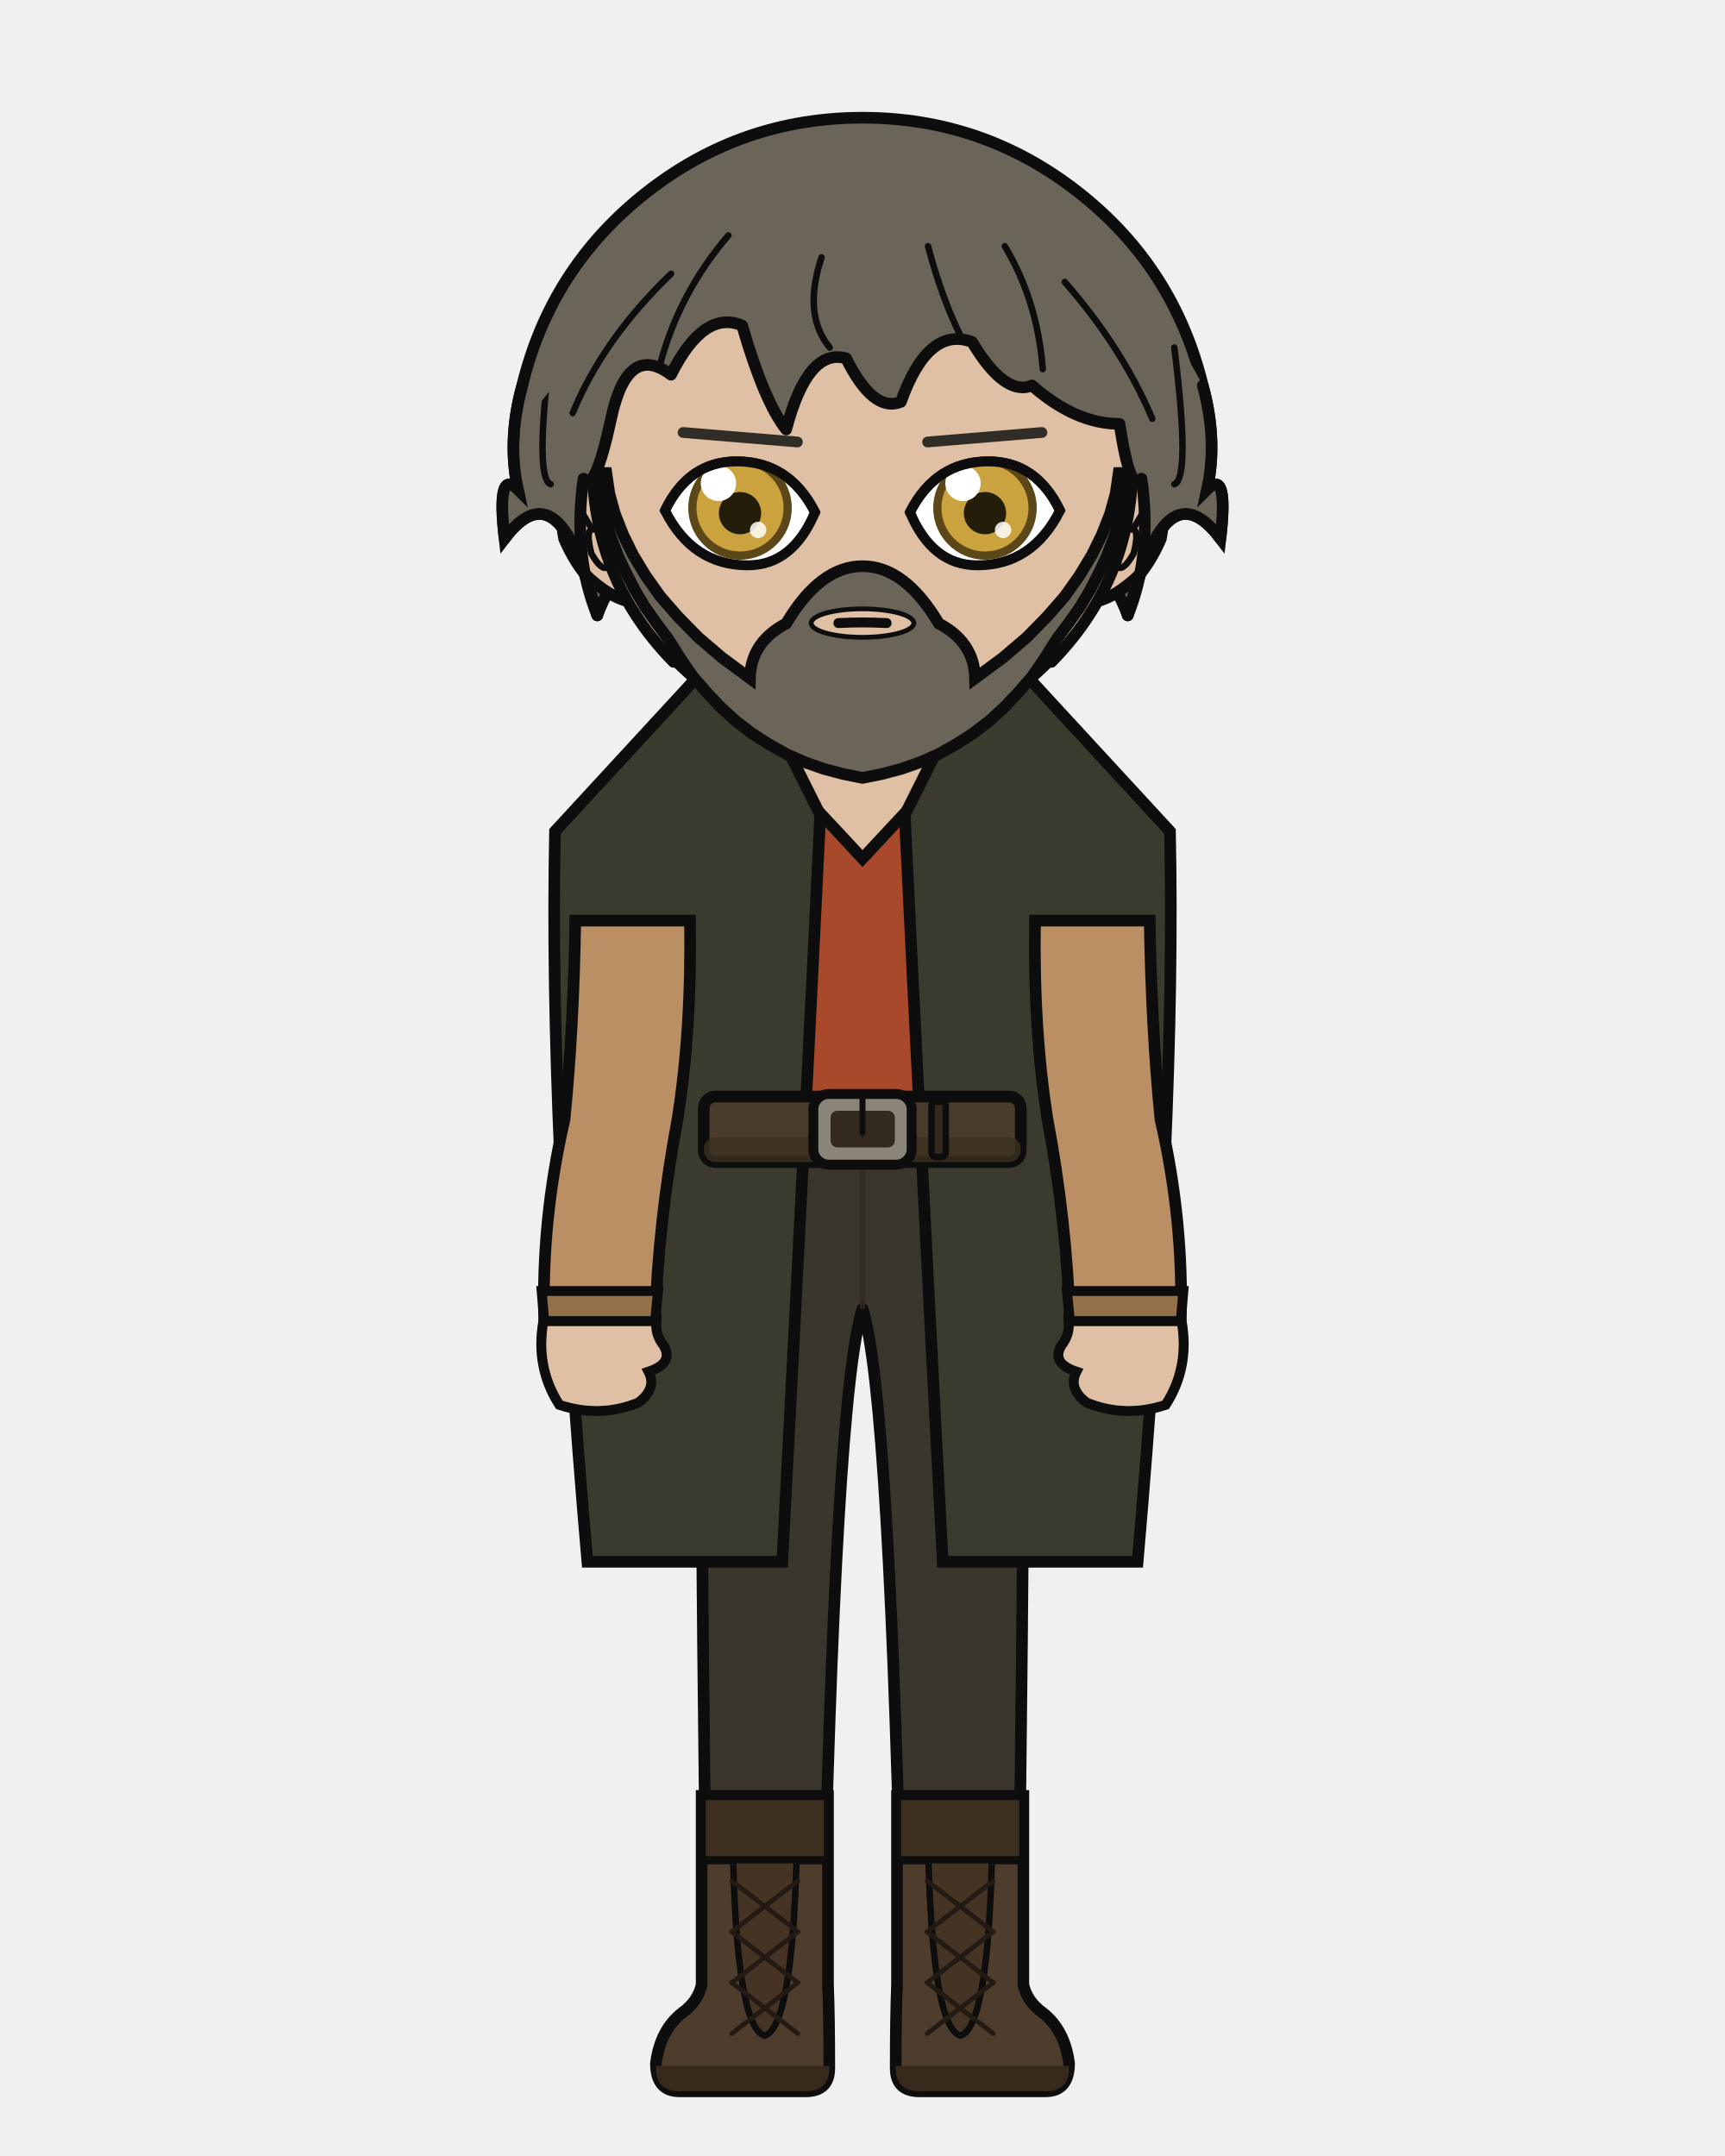
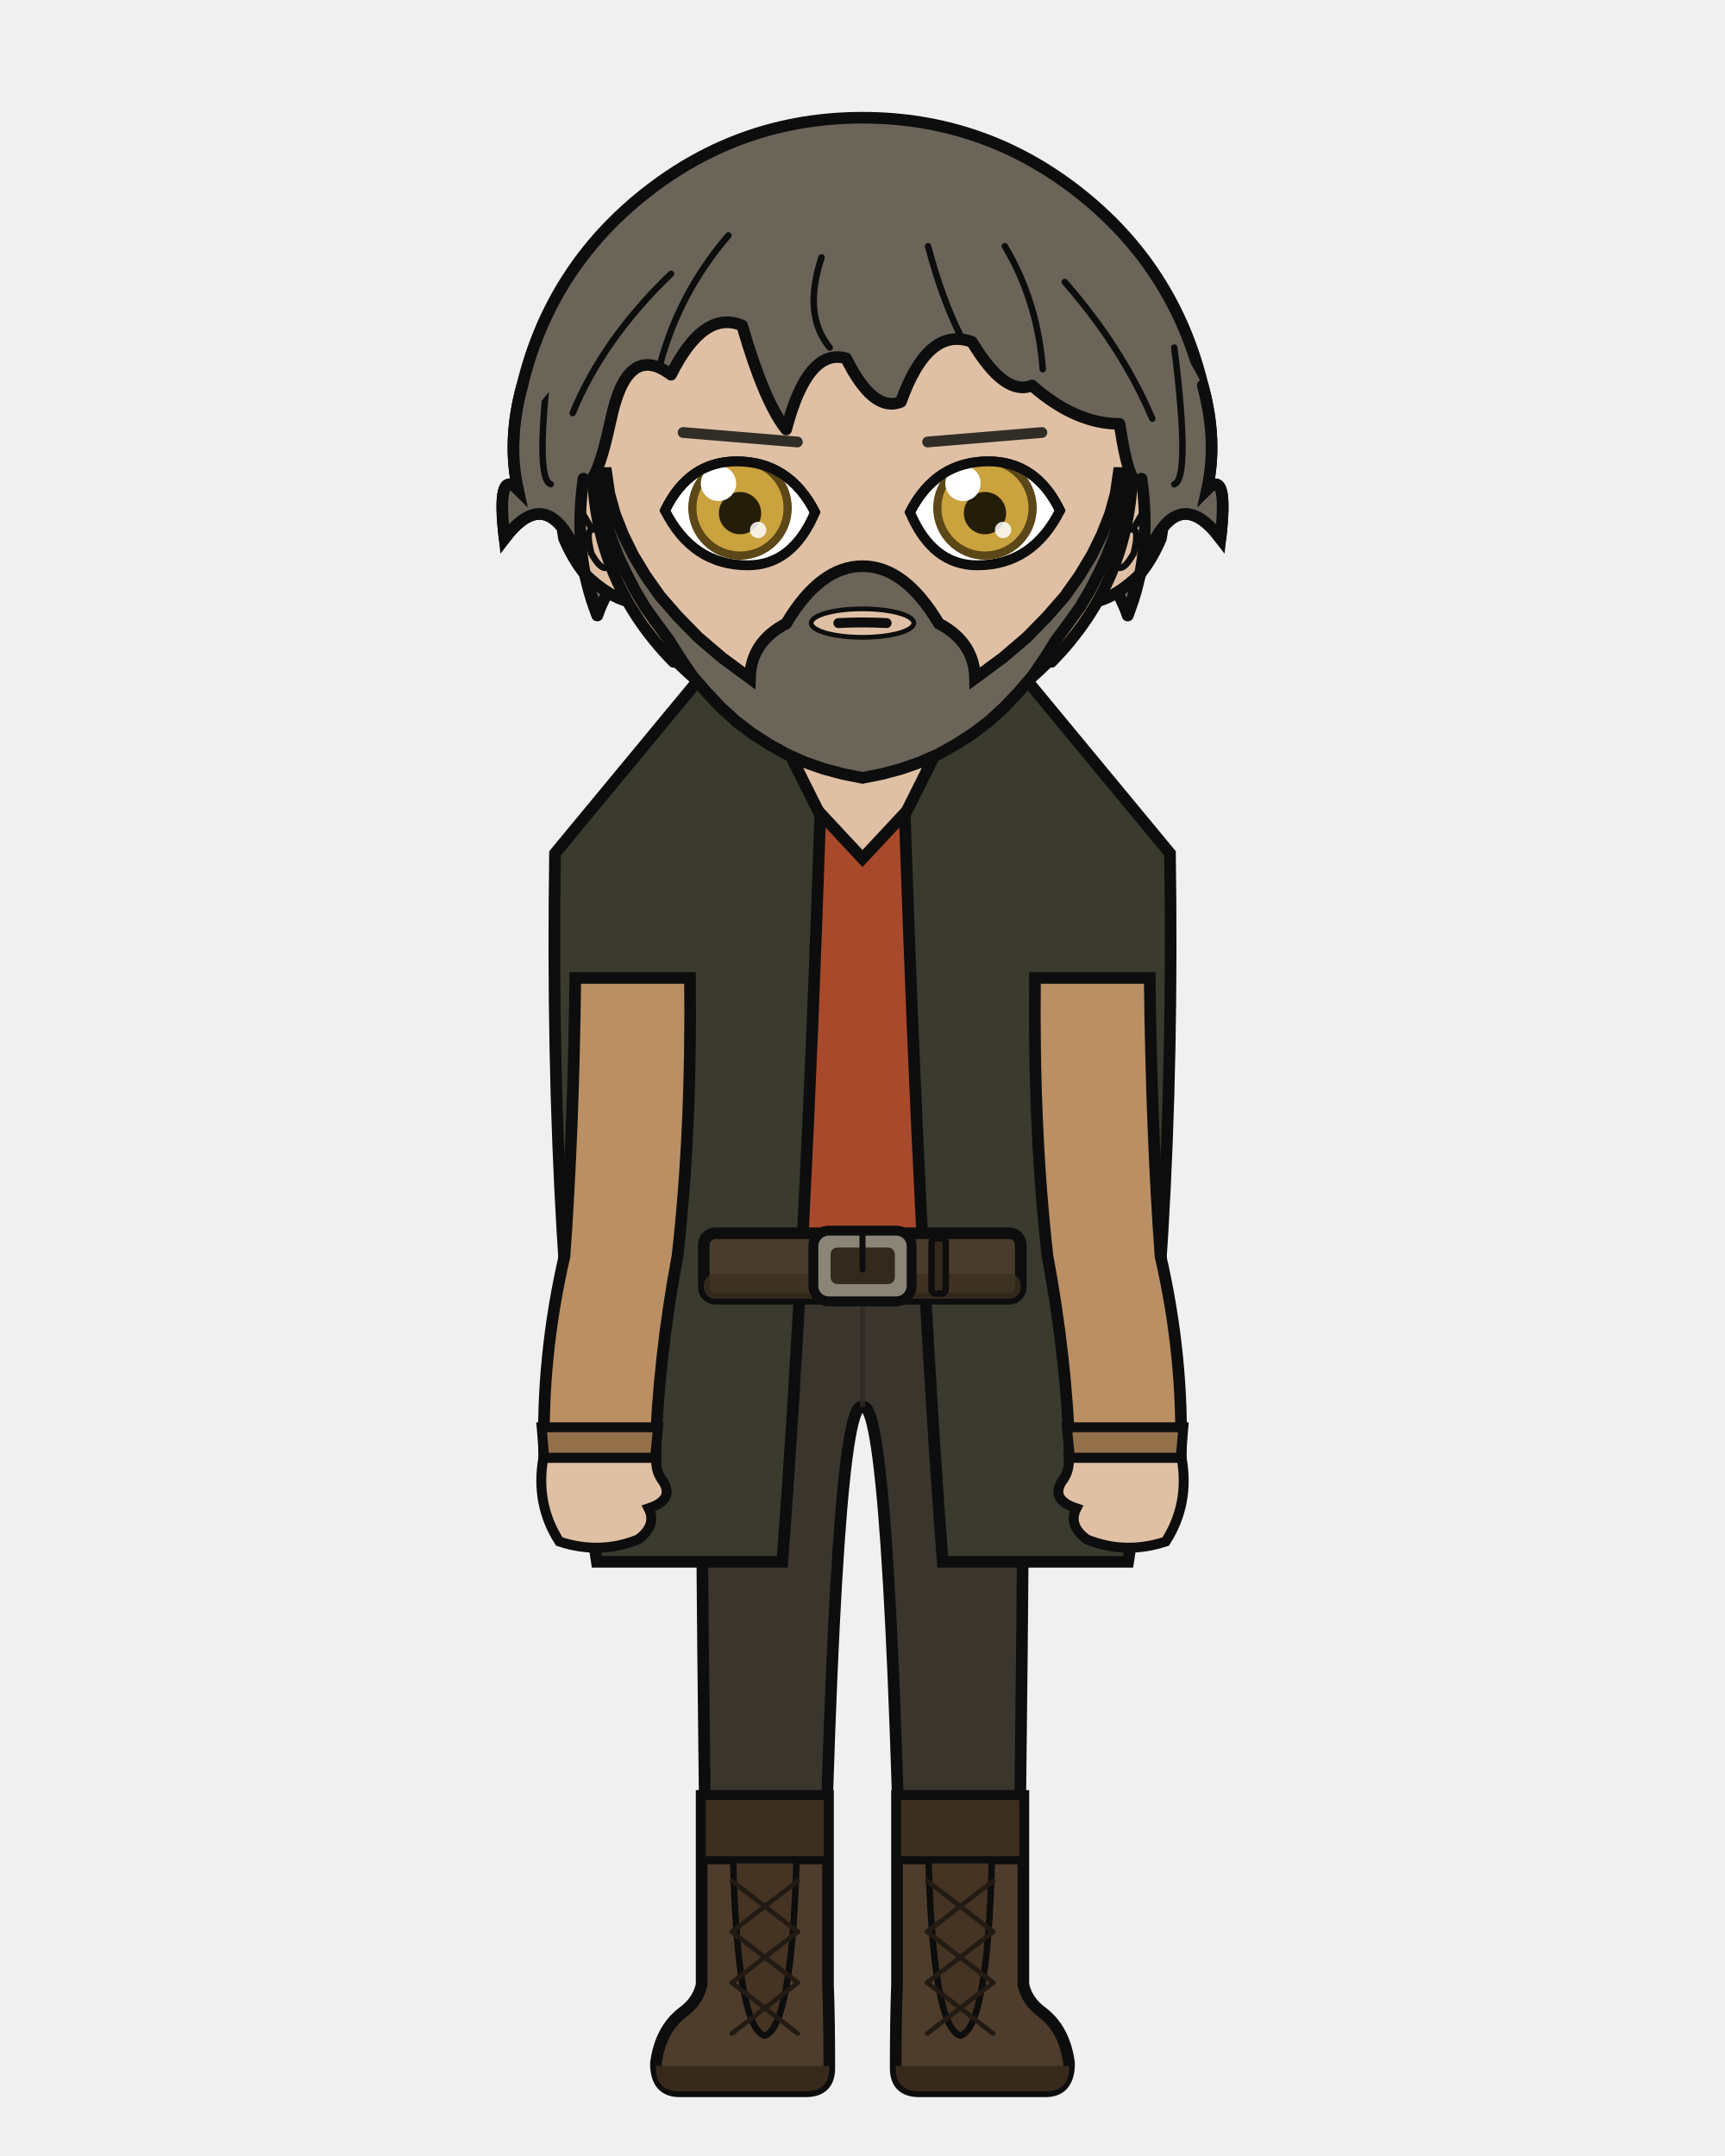
<svg xmlns="http://www.w3.org/2000/svg" width="400" height="500" viewBox="0 0 400 500">
  <defs>
    <clipPath id="hair-front">
      <path d="M 138.5 142.7 Q 132.8 128.7 135.3 111.0 Q 137.9 114.8 141.7 97.1 Q 145.5 79.3 155.6 86.9 Q 163.2 71.7 172.1 75.5 Q 177.2 93.2 182.3 99.6 Q 187.3 80.6 196.2 83.1 Q 202.5 95.8 208.9 93.2 Q 215.2 75.5 225.4 79.3 Q 233.0 92.0 239.3 89.4 Q 249.4 98.3 259.6 98.3 Q 262.1 114.8 264.7 111.0 Q 267.2 128.7 261.5 142.7 Q 264.7 131.3 266.6 127.5 Q 273.5 112.3 283.0 124.9 Q 284.9 108.5 279.9 113.5 Q 282.4 102.1 278.9 89.4 Q 266.6 65.7 246.3 49.7 Q 225.9 33.7 200.0 33.7 Q 174.1 33.7 153.7 49.7 Q 133.4 65.7 127.3 90.9 Q 117.6 102.1 120.1 113.5 Q 115.1 108.5 117.0 124.9 Q 126.5 112.3 133.4 127.5 Q 135.3 131.3 138.5 142.7 Z" />
    </clipPath>
  </defs>
  <path d="M 121.1 89.4 Q 127.7 62.1 149.8 44.7 Q 171.9 27.3 200.0 27.3 Q 228.1 27.3 250.2 44.7 Q 272.3 62.1 278.9 89.4 Q 282.4 102.1 279.9 113.5 Q 284.9 108.5 283.0 124.9 Q 273.5 112.3 266.6 127.5 Q 264.7 131.3 261.5 142.7 Q 255.8 127.5 249.4 136.4 Q 243.1 140.2 234.2 157.9 Q 219.0 140.2 200.0 144.0 Q 181.0 140.2 165.8 157.9 Q 156.9 140.2 150.6 136.4 Q 144.2 127.5 138.5 142.7 Q 135.3 131.3 133.4 127.5 Q 126.5 112.3 117.0 124.9 Q 115.1 108.5 120.1 113.5 Q 117.6 102.1 121.1 89.4 Z" fill="#6b6459" />
  <path d="M 121.1 89.4 Q 127.7 62.1 149.8 44.7 Q 171.9 27.3 200.0 27.3 Q 228.1 27.3 250.2 44.7 Q 272.3 62.1 278.9 89.4 Q 282.4 102.1 279.9 113.5 Q 284.9 108.5 283.0 124.9 Q 273.5 112.3 266.6 127.5 Q 264.7 131.3 261.5 142.7 Q 255.8 127.5 249.4 136.4 Q 243.1 140.2 234.2 157.9 Q 219.0 140.2 200.0 144.0 Q 181.0 140.2 165.8 157.9 Q 156.9 140.2 150.6 136.4 Q 144.2 127.5 138.5 142.7 Q 135.3 131.3 133.4 127.5 Q 126.5 112.3 117.0 124.9 Q 115.1 108.5 120.1 113.5 Q 117.6 102.1 121.1 89.4 Z" fill="none" stroke="#0d0d0d" stroke-width="2.7" stroke-linecap="round" stroke-linejoin="round" />
  <rect x="182.3" y="162.3" width="35.5" height="37.3" rx="12.4" fill="#e0c0a4" />
  <line x1="182.3" y1="162.3" x2="182.3" y2="199.6" stroke="#0d0d0d" stroke-width="2.7" />
  <line x1="217.7" y1="162.3" x2="217.7" y2="199.6" stroke="#0d0d0d" stroke-width="2.7" />
-   <path d="M 161.1 261.9 L 238.9 261.9 Q 238.9 304.9 237.3 323.4 Q 237.3 371.3 236.0 460.3 L 209.3 460.3 Q 206.4 323.4 200.0 303.5 Q 193.6 323.4 190.7 460.3 L 164.0 460.3 Q 162.7 371.3 162.7 323.4 Q 161.1 304.9 161.1 261.9 Z" fill="#3a362e" stroke="#0d0d0d" stroke-width="2.7" stroke-linejoin="round" />
-   <line x1="200.0" y1="266.9" x2="200.0" y2="303.5" stroke="#2e2b24" stroke-width="1.2" opacity="0.8" />
-   <path d="M 162.7 268.5 Q 170.8 281.0 179.0 297.7" fill="none" stroke="#2e2b24" stroke-width="1.2" opacity="0.8" />
-   <path d="M 237.3 268.5 Q 229.2 281.0 221.0 297.7" fill="none" stroke="#2e2b24" stroke-width="1.2" opacity="0.8" />
+   <path d="M 161.1 293.6 L 238.9 293.6 Q 238.9 314.4 237.3 323.4 Q 237.3 371.3 236.0 460.3 L 209.3 460.3 Q 206.4 323.4 200.0 326.3 Q 193.6 323.4 190.7 460.3 L 164.0 460.3 Q 162.7 371.3 162.7 323.4 Q 161.1 314.4 161.1 293.6 Z" fill="#3a362e" stroke="#0d0d0d" stroke-width="2.7" stroke-linejoin="round" />
+   <line x1="200.0" y1="297.5" x2="200.0" y2="326.3" stroke="#2e2b24" stroke-width="1.2" opacity="0.8" />
+   <path d="M 162.7 298.8 Q 170.8 308.6 179.0 321.7" fill="none" stroke="#2e2b24" stroke-width="1.2" opacity="0.8" />
+   <path d="M 237.3 298.8 Q 229.2 308.6 221.0 321.7" fill="none" stroke="#2e2b24" stroke-width="1.2" opacity="0.8" />
  <path d="M 192.0 416.5 L 192.0 460.3 Q 192.3 467.7 192.3 479.6 Q 192.3 485.0 186.8 485.0 L 157.6 485.0 Q 152.1 485.0 152.1 478.5 Q 153.1 470.7 158.3 466.7 Q 161.8 464.2 162.7 460.3 L 162.7 416.5 Z" fill="#4e3d2c" stroke="#0d0d0d" stroke-width="2.7" />
  <path d="M 192.3 479.1 L 152.1 479.1 L 152.1 479.6 Q 152.1 485.0 157.6 485.0 L 186.8 485.0 Q 192.3 485.0 192.3 479.6 Z" fill="#372a1d" />
  <rect x="162.7" y="416.5" width="29.3" height="14.9" fill="#3d2f20" stroke="#0d0d0d" stroke-width="1.9" />
  <path d="M 170.0 431.4 L 184.7 431.4 Q 183.6 470.2 177.3 472.1 Q 171.0 470.2 170.0 431.4 Z" fill="#453424" stroke="#0d0d0d" stroke-width="1.5" />
  <line x1="185.0" y1="436.2" x2="169.7" y2="448.0" stroke="#231b13" stroke-width="1.1" stroke-linecap="round" />
  <line x1="169.7" y1="436.2" x2="185.0" y2="448.0" stroke="#231b13" stroke-width="1.1" stroke-linecap="round" />
  <line x1="185.0" y1="448.0" x2="169.7" y2="459.8" stroke="#231b13" stroke-width="1.1" stroke-linecap="round" />
  <line x1="169.7" y1="448.0" x2="185.0" y2="459.8" stroke="#231b13" stroke-width="1.1" stroke-linecap="round" />
  <line x1="185.0" y1="459.8" x2="169.7" y2="471.6" stroke="#231b13" stroke-width="1.1" stroke-linecap="round" />
  <line x1="169.7" y1="459.8" x2="185.0" y2="471.6" stroke="#231b13" stroke-width="1.1" stroke-linecap="round" />
  <path d="M 208.0 416.5 L 208.0 460.3 Q 207.7 467.7 207.7 479.6 Q 207.7 485.0 213.2 485.0 L 242.4 485.0 Q 247.9 485.0 247.9 478.5 Q 246.9 470.7 241.7 466.7 Q 238.2 464.2 237.3 460.3 L 237.3 416.5 Z" fill="#4e3d2c" stroke="#0d0d0d" stroke-width="2.7" />
  <path d="M 207.7 479.1 L 247.9 479.1 L 247.9 479.6 Q 247.9 485.0 242.4 485.0 L 213.2 485.0 Q 207.7 485.0 207.7 479.6 Z" fill="#372a1d" />
  <rect x="208.0" y="416.5" width="29.3" height="14.9" fill="#3d2f20" stroke="#0d0d0d" stroke-width="1.9" />
  <path d="M 215.3 431.4 L 230.0 431.4 Q 229.0 470.2 222.7 472.1 Q 216.4 470.2 215.3 431.4 Z" fill="#453424" stroke="#0d0d0d" stroke-width="1.5" />
  <line x1="230.3" y1="436.2" x2="215.0" y2="448.0" stroke="#231b13" stroke-width="1.1" stroke-linecap="round" />
  <line x1="215.0" y1="436.2" x2="230.3" y2="448.0" stroke="#231b13" stroke-width="1.1" stroke-linecap="round" />
  <line x1="230.3" y1="448.0" x2="215.0" y2="459.8" stroke="#231b13" stroke-width="1.1" stroke-linecap="round" />
  <line x1="215.0" y1="448.0" x2="230.3" y2="459.8" stroke="#231b13" stroke-width="1.1" stroke-linecap="round" />
  <line x1="230.3" y1="459.8" x2="215.0" y2="471.6" stroke="#231b13" stroke-width="1.1" stroke-linecap="round" />
  <line x1="215.0" y1="459.8" x2="230.3" y2="471.6" stroke="#231b13" stroke-width="1.1" stroke-linecap="round" />
-   <path d="M 176.6 176.3 Q 165.1 191.9 130.3 199.2 Q 130.3 213.5 160.9 213.5 Q 160.9 238.8 164.3 259.6 Q 164.0 260.8 164.0 261.9 L 236.0 261.9 Q 236.0 260.8 235.7 259.6 Q 239.1 238.8 239.1 213.5 Q 269.7 213.5 269.7 199.2 Q 243.2 185.8 223.4 176.3 L 217.7 176.3 L 217.7 180.1 L 200.0 199.1 L 182.3 180.1 L 182.3 176.3 Z" fill="#a8492b" stroke="#0d0d0d" stroke-width="2.7" />
-   <path d="M 190.2 189.0 L 169.8 148.2 L 128.7 192.8 Q 127.3 259.6 136.2 362.2 L 181.4 362.2 Q 186.8 259.6 190.2 189.0 Z" fill="#3a3a2e" stroke="#0d0d0d" stroke-width="2.7" />
-   <path d="M 209.8 189.0 L 230.2 148.2 L 271.3 192.8 Q 272.7 259.6 263.8 362.2 L 218.6 362.2 Q 213.2 259.6 209.8 189.0 Z" fill="#3a3a2e" stroke="#0d0d0d" stroke-width="2.7" />
-   <rect x="163.2" y="254.3" width="73.5" height="15.2" rx="2.7" fill="#4a3c2c" stroke="#0d0d0d" stroke-width="2.7" />
-   <rect x="163.2" y="263.7" width="73.5" height="5.8" rx="2.7" fill="#3b2f21" opacity="0.8" />
-   <rect x="188.6" y="253.7" width="22.8" height="16.4" rx="3.6" fill="#8a8578" stroke="#0d0d0d" stroke-width="2.3" />
-   <rect x="192.6" y="257.6" width="14.9" height="8.5" rx="1.6" fill="#34291d" />
-   <line x1="200.0" y1="253.7" x2="200.0" y2="262.7" stroke="#0d0d0d" stroke-width="1.4" stroke-linecap="round" />
-   <rect x="216.0" y="255.5" width="3.3" height="12.8" rx="1.0" fill="#34291d" stroke="#0d0d0d" stroke-width="1.5" />
-   <path d="M 160.0 213.5 L 133.4 213.5 Q 133.0 238.8 130.9 259.6 Q 125.5 283.0 126.2 306.4 L 151.9 306.4 Q 152.7 283.0 157.1 259.6 Q 160.4 238.8 160.0 213.5 Z" fill="#b98f63" stroke="#0d0d0d" stroke-width="2.7" />
-   <path d="M 125.6 299.4 L 152.6 299.4 L 151.9 306.4 L 126.2 306.4 Z" fill="#94704a" stroke="#0d0d0d" stroke-width="2.3" />
-   <path d="M 126.0 306.4 Q 124.1 317.1 129.7 325.8 Q 139.1 328.9 148.0 325.3 Q 152.4 322.0 150.4 318.1 Q 156.4 316.1 153.8 311.9 Q 151.9 309.5 152.2 306.4 Z" fill="#e0c0a4" stroke="#0d0d0d" stroke-width="2.3" />
-   <path d="M 240.0 213.5 L 266.6 213.5 Q 267.0 238.8 269.1 259.6 Q 274.5 283.0 273.8 306.4 L 248.1 306.4 Q 247.3 283.0 242.9 259.6 Q 239.6 238.8 240.0 213.5 Z" fill="#b98f63" stroke="#0d0d0d" stroke-width="2.7" />
-   <path d="M 247.4 299.4 L 274.4 299.4 L 273.8 306.4 L 248.1 306.4 Z" fill="#94704a" stroke="#0d0d0d" stroke-width="2.3" />
-   <path d="M 274.0 306.4 Q 275.9 317.1 270.3 325.8 Q 260.9 328.9 252.0 325.3 Q 247.6 322.0 249.6 318.1 Q 243.6 316.1 246.2 311.9 Q 248.1 309.5 247.8 306.4 Z" fill="#e0c0a4" stroke="#0d0d0d" stroke-width="2.3" />
+   <path d="M 176.6 176.3 Q 165.1 196.6 130.3 206.8 Q 130.3 226.8 160.9 226.8 Q 160.9 262.3 164.3 291.3 Q 164.0 292.5 164.0 293.6 L 236.0 293.6 Q 236.0 292.5 235.7 291.3 Q 239.1 262.3 239.1 226.8 Q 269.7 226.8 269.7 206.8 Q 243.2 188.1 223.4 176.3 L 217.7 176.3 L 217.7 180.1 L 200.0 199.1 L 182.3 180.1 L 182.3 176.3 Z" fill="#a8492b" stroke="#0d0d0d" stroke-width="2.7" />
+   <path d="M 190.2 189.0 L 169.8 148.2 L 128.7 197.9 Q 127.3 291.3 138.4 362.2 L 181.4 362.2 Q 186.8 291.3 190.2 189.0 Z" fill="#3a3a2e" stroke="#0d0d0d" stroke-width="2.7" />
+   <path d="M 209.8 189.0 L 230.2 148.2 L 271.3 197.9 Q 272.7 291.3 261.6 362.2 L 218.6 362.2 Q 213.2 291.3 209.8 189.0 Z" fill="#3a3a2e" stroke="#0d0d0d" stroke-width="2.7" />
+   <rect x="163.2" y="286.0" width="73.5" height="15.2" rx="2.7" fill="#4a3c2c" stroke="#0d0d0d" stroke-width="2.7" />
+   <rect x="163.2" y="295.4" width="73.5" height="5.8" rx="2.7" fill="#3b2f21" opacity="0.8" />
+   <rect x="188.6" y="285.4" width="22.8" height="16.4" rx="3.6" fill="#8a8578" stroke="#0d0d0d" stroke-width="2.3" />
+   <rect x="192.6" y="289.3" width="14.9" height="8.5" rx="1.6" fill="#34291d" />
+   <line x1="200.0" y1="285.4" x2="200.0" y2="294.4" stroke="#0d0d0d" stroke-width="1.4" stroke-linecap="round" />
+   <rect x="216.0" y="287.2" width="3.3" height="12.8" rx="1.0" fill="#34291d" stroke="#0d0d0d" stroke-width="1.5" />
+   <path d="M 160.0 226.8 L 133.4 226.8 Q 133.0 262.3 130.9 291.3 Q 125.5 314.7 126.2 338.1 L 151.9 338.1 Q 152.7 314.7 157.1 291.3 Q 160.4 262.3 160.0 226.8 Z" fill="#b98f63" stroke="#0d0d0d" stroke-width="2.7" />
+   <path d="M 125.6 331.0 L 152.6 331.0 L 151.9 338.1 L 126.2 338.1 Z" fill="#94704a" stroke="#0d0d0d" stroke-width="2.3" />
+   <path d="M 126.0 338.1 Q 124.1 348.8 129.7 357.5 Q 139.1 360.6 148.0 357.0 Q 152.4 353.7 150.4 349.8 Q 156.4 347.8 153.8 343.6 Q 151.9 341.2 152.2 338.1 Z" fill="#e0c0a4" stroke="#0d0d0d" stroke-width="2.3" />
+   <path d="M 240.0 226.8 L 266.6 226.8 Q 267.0 262.3 269.1 291.3 Q 274.5 314.7 273.8 338.1 L 248.1 338.1 Q 247.3 314.7 242.9 291.3 Q 239.6 262.3 240.0 226.8 Z" fill="#b98f63" stroke="#0d0d0d" stroke-width="2.7" />
+   <path d="M 247.4 331.0 L 274.4 331.0 L 273.8 338.1 L 248.1 338.1 Z" fill="#94704a" stroke="#0d0d0d" stroke-width="2.3" />
+   <path d="M 274.0 338.1 Q 275.9 348.8 270.3 357.5 Q 260.9 360.6 252.0 357.0 Q 247.6 353.7 249.6 349.8 Q 243.6 347.8 246.2 343.6 Q 248.1 341.2 247.8 338.1 Z" fill="#e0c0a4" stroke="#0d0d0d" stroke-width="2.3" />
  <path d="M 137.4 110.4 Q 133.8 110.6 131.5 114.3 Q 129.5 118.3 130.8 124.9 Q 132.8 129.6 135.6 133.1 Q 141.1 138.4 145.8 139.5 Z" fill="#e0c0a4" />
  <path d="M 137.4 110.4 Q 133.8 110.6 131.5 114.3 Q 129.5 118.3 130.8 124.9 Q 132.8 129.6 135.6 133.1 Q 141.1 138.4 145.8 139.5" fill="none" stroke="#0d0d0d" stroke-width="2.7" stroke-linecap="round" />
  <path d="M 132.7 122.1 Q 132.0 118.9 132.5 117.8 Q 133.2 117.0 134.4 117.9 Q 135.8 120.2 137.3 122.8 Q 135.8 122.9 137.1 128.3 Q 139.0 131.7 140.3 131.7" fill="none" stroke="#0d0d0d" stroke-width="1.5" stroke-linecap="round" />
  <path d="M 262.6 110.4 Q 266.2 110.6 268.5 114.3 Q 270.5 118.3 269.2 124.9 Q 267.2 129.6 264.4 133.1 Q 258.9 138.4 254.2 139.5 Z" fill="#e0c0a4" />
  <path d="M 262.6 110.4 Q 266.2 110.6 268.5 114.3 Q 270.5 118.3 269.2 124.9 Q 267.2 129.6 264.4 133.1 Q 258.9 138.4 254.2 139.5" fill="none" stroke="#0d0d0d" stroke-width="2.7" stroke-linecap="round" />
  <path d="M 267.3 122.1 Q 268.0 118.9 267.5 117.8 Q 266.8 117.0 265.6 117.9 Q 264.2 120.2 262.7 122.8 Q 264.2 122.9 262.9 128.3 Q 261.0 131.7 259.7 131.7" fill="none" stroke="#0d0d0d" stroke-width="1.5" stroke-linecap="round" />
  <path d="M 200.0 45.1 Q 226.0 45.1 244.4 63.6 Q 262.8 82.2 262.6 108.5 Q 262.2 134.8 243.8 153.5 Q 225.5 172.2 200.0 172.2 Q 174.5 172.2 156.2 153.5 Q 137.8 134.8 137.4 108.5 Q 137.2 82.2 155.6 63.6 Q 174.0 45.1 200.0 45.1 Z" fill="#e0c0a4" />
  <path d="M 156.2 153.5 Q 137.8 134.8 137.4 108.5 Q 137.2 82.2 155.6 63.6 Q 174.0 45.1 200.0 45.1 Q 226.0 45.1 244.4 63.6 Q 262.8 82.2 262.6 108.5 Q 262.2 134.8 243.8 153.5" fill="none" stroke="#0d0d0d" stroke-width="2.7" stroke-linecap="round" />
  <path d="M 243.8 153.5 Q 225.5 172.2 200.0 172.2 Q 174.5 172.2 156.2 153.5" fill="none" stroke="#0d0d0d" stroke-width="1.6" stroke-linecap="round" />
  <path d="M 138.0 109.7 L 138.6 113.6 L 139.5 117.5 L 140.6 121.3 L 141.9 125.2 L 143.4 129.1 L 145.2 132.9 L 147.2 136.8 L 149.5 140.7 L 152.2 144.5 L 155.1 148.4 L 155.1 148.4 L 157.8 152.7 L 160.6 156.8 L 163.8 160.5 L 167.1 164.0 L 170.6 167.2 L 174.4 170.1 L 178.3 172.6 L 182.4 174.9 L 186.7 176.8 L 191.0 178.3 L 195.5 179.5 L 200.0 180.4 L 204.5 179.5 L 209.0 178.3 L 213.3 176.8 L 217.6 174.9 L 221.7 172.6 L 225.6 170.1 L 229.4 167.2 L 232.9 164.0 L 236.2 160.5 L 239.4 156.8 L 242.2 152.7 L 244.9 148.4 L 247.8 144.5 L 250.5 140.7 L 252.8 136.8 L 254.8 132.9 L 256.6 129.1 L 258.1 125.2 L 259.4 121.3 L 260.5 117.5 L 261.4 113.6 L 262.0 109.7 L 259.4 109.7 L 258.7 114.5 L 257.4 119.2 L 255.5 124.0 L 253.2 128.7 L 250.3 133.5 L 246.9 138.3 L 242.8 143.0 L 238.1 147.8 L 232.6 152.5 L 226.1 157.3 Q 225.9 148.9 217.7 144.6 Q 209.8 131.3 200.0 131.3 Q 190.2 131.3 182.3 144.6 Q 174.1 148.9 173.9 157.3 L 167.4 152.5 L 161.9 147.8 L 157.2 143.0 L 153.1 138.3 L 149.7 133.5 L 146.8 128.7 L 144.5 124.0 L 142.6 119.2 L 141.3 114.5 L 140.6 109.7 Z" fill="#6b6459" stroke="#0d0d0d" stroke-width="2.7" />
  <ellipse cx="200.0" cy="144.5" rx="11.9" ry="3.3" fill="#e0c0a4" stroke="#0d0d0d" stroke-width="1.1" />
  <line x1="184.9" y1="102.5" x2="158.4" y2="100.3" stroke="#302d27" stroke-width="2.5" stroke-linecap="round" />
  <defs>
    <clipPath id="eye-l">
      <path d="M 189.0 118.8 Q 183.0 107.0 170.8 107.0 Q 159.7 107.0 154.2 118.4 Q 160.6 131.1 173.4 131.1 Q 183.8 131.1 189.0 118.8 Z" />
    </clipPath>
  </defs>
  <path d="M 189.0 118.8 Q 183.0 107.0 170.8 107.0 Q 159.7 107.0 154.2 118.4 Q 160.6 131.1 173.4 131.1 Q 183.8 131.1 189.0 118.8 Z" fill="white" stroke="#0d0d0d" stroke-width="2.3" />
  <g clip-path="url(#eye-l)">
    <circle cx="171.6" cy="117.8" r="12.0" fill="#5b4717" />
    <circle cx="171.6" cy="117.8" r="10.1" fill="#caa23e" />
    <circle cx="171.6" cy="119.0" r="4.9" fill="#241d09" />
    <circle cx="166.6" cy="112.1" r="4.1" fill="white" />
    <circle cx="175.8" cy="122.9" r="1.9" fill="white" opacity="0.85" />
  </g>
  <path d="M 189.0 118.8 Q 183.0 107.0 170.8 107.0 Q 159.7 107.0 154.2 118.4" fill="none" stroke="#0d0d0d" stroke-width="2.3" stroke-linecap="round" />
  <line x1="215.1" y1="102.5" x2="241.6" y2="100.3" stroke="#302d27" stroke-width="2.5" stroke-linecap="round" />
  <defs>
    <clipPath id="eye-r">
      <path d="M 211.0 118.8 Q 217.0 107.0 229.2 107.0 Q 240.3 107.0 245.8 118.4 Q 239.4 131.1 226.6 131.1 Q 216.2 131.1 211.0 118.8 Z" />
    </clipPath>
  </defs>
  <path d="M 211.0 118.8 Q 217.0 107.0 229.2 107.0 Q 240.3 107.0 245.8 118.4 Q 239.4 131.1 226.6 131.1 Q 216.2 131.1 211.0 118.8 Z" fill="white" stroke="#0d0d0d" stroke-width="2.3" />
  <g clip-path="url(#eye-r)">
    <circle cx="228.4" cy="117.8" r="12.0" fill="#5b4717" />
    <circle cx="228.4" cy="117.8" r="10.1" fill="#caa23e" />
    <circle cx="228.4" cy="119.0" r="4.9" fill="#241d09" />
    <circle cx="223.3" cy="112.1" r="4.1" fill="white" />
    <circle cx="232.6" cy="122.9" r="1.9" fill="white" opacity="0.85" />
  </g>
  <path d="M 211.0 118.8 Q 217.0 107.0 229.2 107.0 Q 240.3 107.0 245.8 118.4" fill="none" stroke="#0d0d0d" stroke-width="2.3" stroke-linecap="round" />
  <path d="M 194.4 144.5 Q 200.0 144.2 205.6 144.5" fill="none" stroke="#0d0d0d" stroke-width="2.3" stroke-linecap="round" />
  <path d="M 138.5 142.7 Q 132.8 128.7 135.3 111.0 Q 137.9 114.8 141.7 97.1 Q 145.5 79.3 155.6 86.9 Q 163.2 71.7 172.1 75.5 Q 177.2 93.2 182.3 99.6 Q 187.3 80.6 196.2 83.1 Q 202.5 95.8 208.9 93.2 Q 215.2 75.5 225.4 79.3 Q 233.0 92.0 239.3 89.4 Q 249.4 98.3 259.6 98.3 Q 262.1 114.8 264.7 111.0 Q 267.2 128.7 261.5 142.7 Q 264.7 131.3 266.6 127.5 Q 273.5 112.3 283.0 124.9 Q 284.9 108.5 279.9 113.5 Q 282.4 102.1 278.9 89.4 Q 266.6 65.7 246.3 49.7 Q 225.9 33.7 200.0 33.7 Q 174.1 33.7 153.7 49.7 Q 133.4 65.7 127.3 90.9 Q 117.6 102.1 120.1 113.5 Q 115.1 108.5 117.0 124.9 Q 126.5 112.3 133.4 127.5 Q 135.3 131.3 138.5 142.7 Z" fill="#6b6459" />
  <path d="M 138.5 142.7 Q 132.8 128.7 135.3 111.0 Q 137.9 114.8 141.7 97.1 Q 145.5 79.3 155.6 86.9 Q 163.2 71.7 172.1 75.5 Q 177.2 93.2 182.3 99.6 Q 187.3 80.6 196.2 83.1 Q 202.5 95.8 208.9 93.2 Q 215.2 75.5 225.4 79.3 Q 233.0 92.0 239.3 89.4 Q 249.4 98.3 259.6 98.3 Q 262.1 114.8 264.7 111.0 Q 267.2 128.7 261.5 142.7" fill="none" stroke="#0d0d0d" stroke-width="2.7" stroke-linecap="round" stroke-linejoin="round" />
  <path d="M 261.5 142.7 Q 264.7 131.3 266.6 127.5 Q 273.5 112.3 283.0 124.9 Q 284.9 108.5 279.9 113.5 Q 282.4 102.1 278.9 89.4" fill="none" stroke="#0d0d0d" stroke-width="2.7" stroke-linecap="round" />
  <path d="M 138.5 142.7 Q 135.3 131.3 133.4 127.5 Q 126.5 112.3 117.0 124.9 Q 115.1 108.5 120.1 113.5 Q 117.6 102.1 121.1 89.4" fill="none" stroke="#0d0d0d" stroke-width="2.7" stroke-linecap="round" />
  <path d="M 168.9 54.6 Q 157.5 67.9 153.1 84.4" fill="none" stroke="#0d0d0d" stroke-width="1.5" stroke-linecap="round" clip-path="url(#hair-front)" />
  <path d="M 190.5 59.7 Q 186.1 73.0 192.4 80.6" fill="none" stroke="#0d0d0d" stroke-width="1.5" stroke-linecap="round" clip-path="url(#hair-front)" />
  <path d="M 215.2 57.1 Q 218.4 69.2 222.8 78.0" fill="none" stroke="#0d0d0d" stroke-width="1.5" stroke-linecap="round" clip-path="url(#hair-front)" />
  <path d="M 233.0 57.1 Q 240.6 69.8 241.8 85.6" fill="none" stroke="#0d0d0d" stroke-width="1.5" stroke-linecap="round" clip-path="url(#hair-front)" />
  <path d="M 246.9 65.4 Q 260.2 80.6 267.2 97.1" fill="none" stroke="#0d0d0d" stroke-width="1.5" stroke-linecap="round" clip-path="url(#hair-front)" />
  <path d="M 155.6 63.5 Q 139.8 78.7 132.8 95.8" fill="none" stroke="#0d0d0d" stroke-width="1.5" stroke-linecap="round" clip-path="url(#hair-front)" />
  <path d="M 272.3 80.6 Q 276.1 111.0 272.3 112.3" fill="none" stroke="#0d0d0d" stroke-width="1.5" stroke-linecap="round" clip-path="url(#hair-front)" />
  <path d="M 127.7 80.6 Q 123.9 111.0 127.7 112.3" fill="none" stroke="#0d0d0d" stroke-width="1.5" stroke-linecap="round" clip-path="url(#hair-front)" />
</svg>
